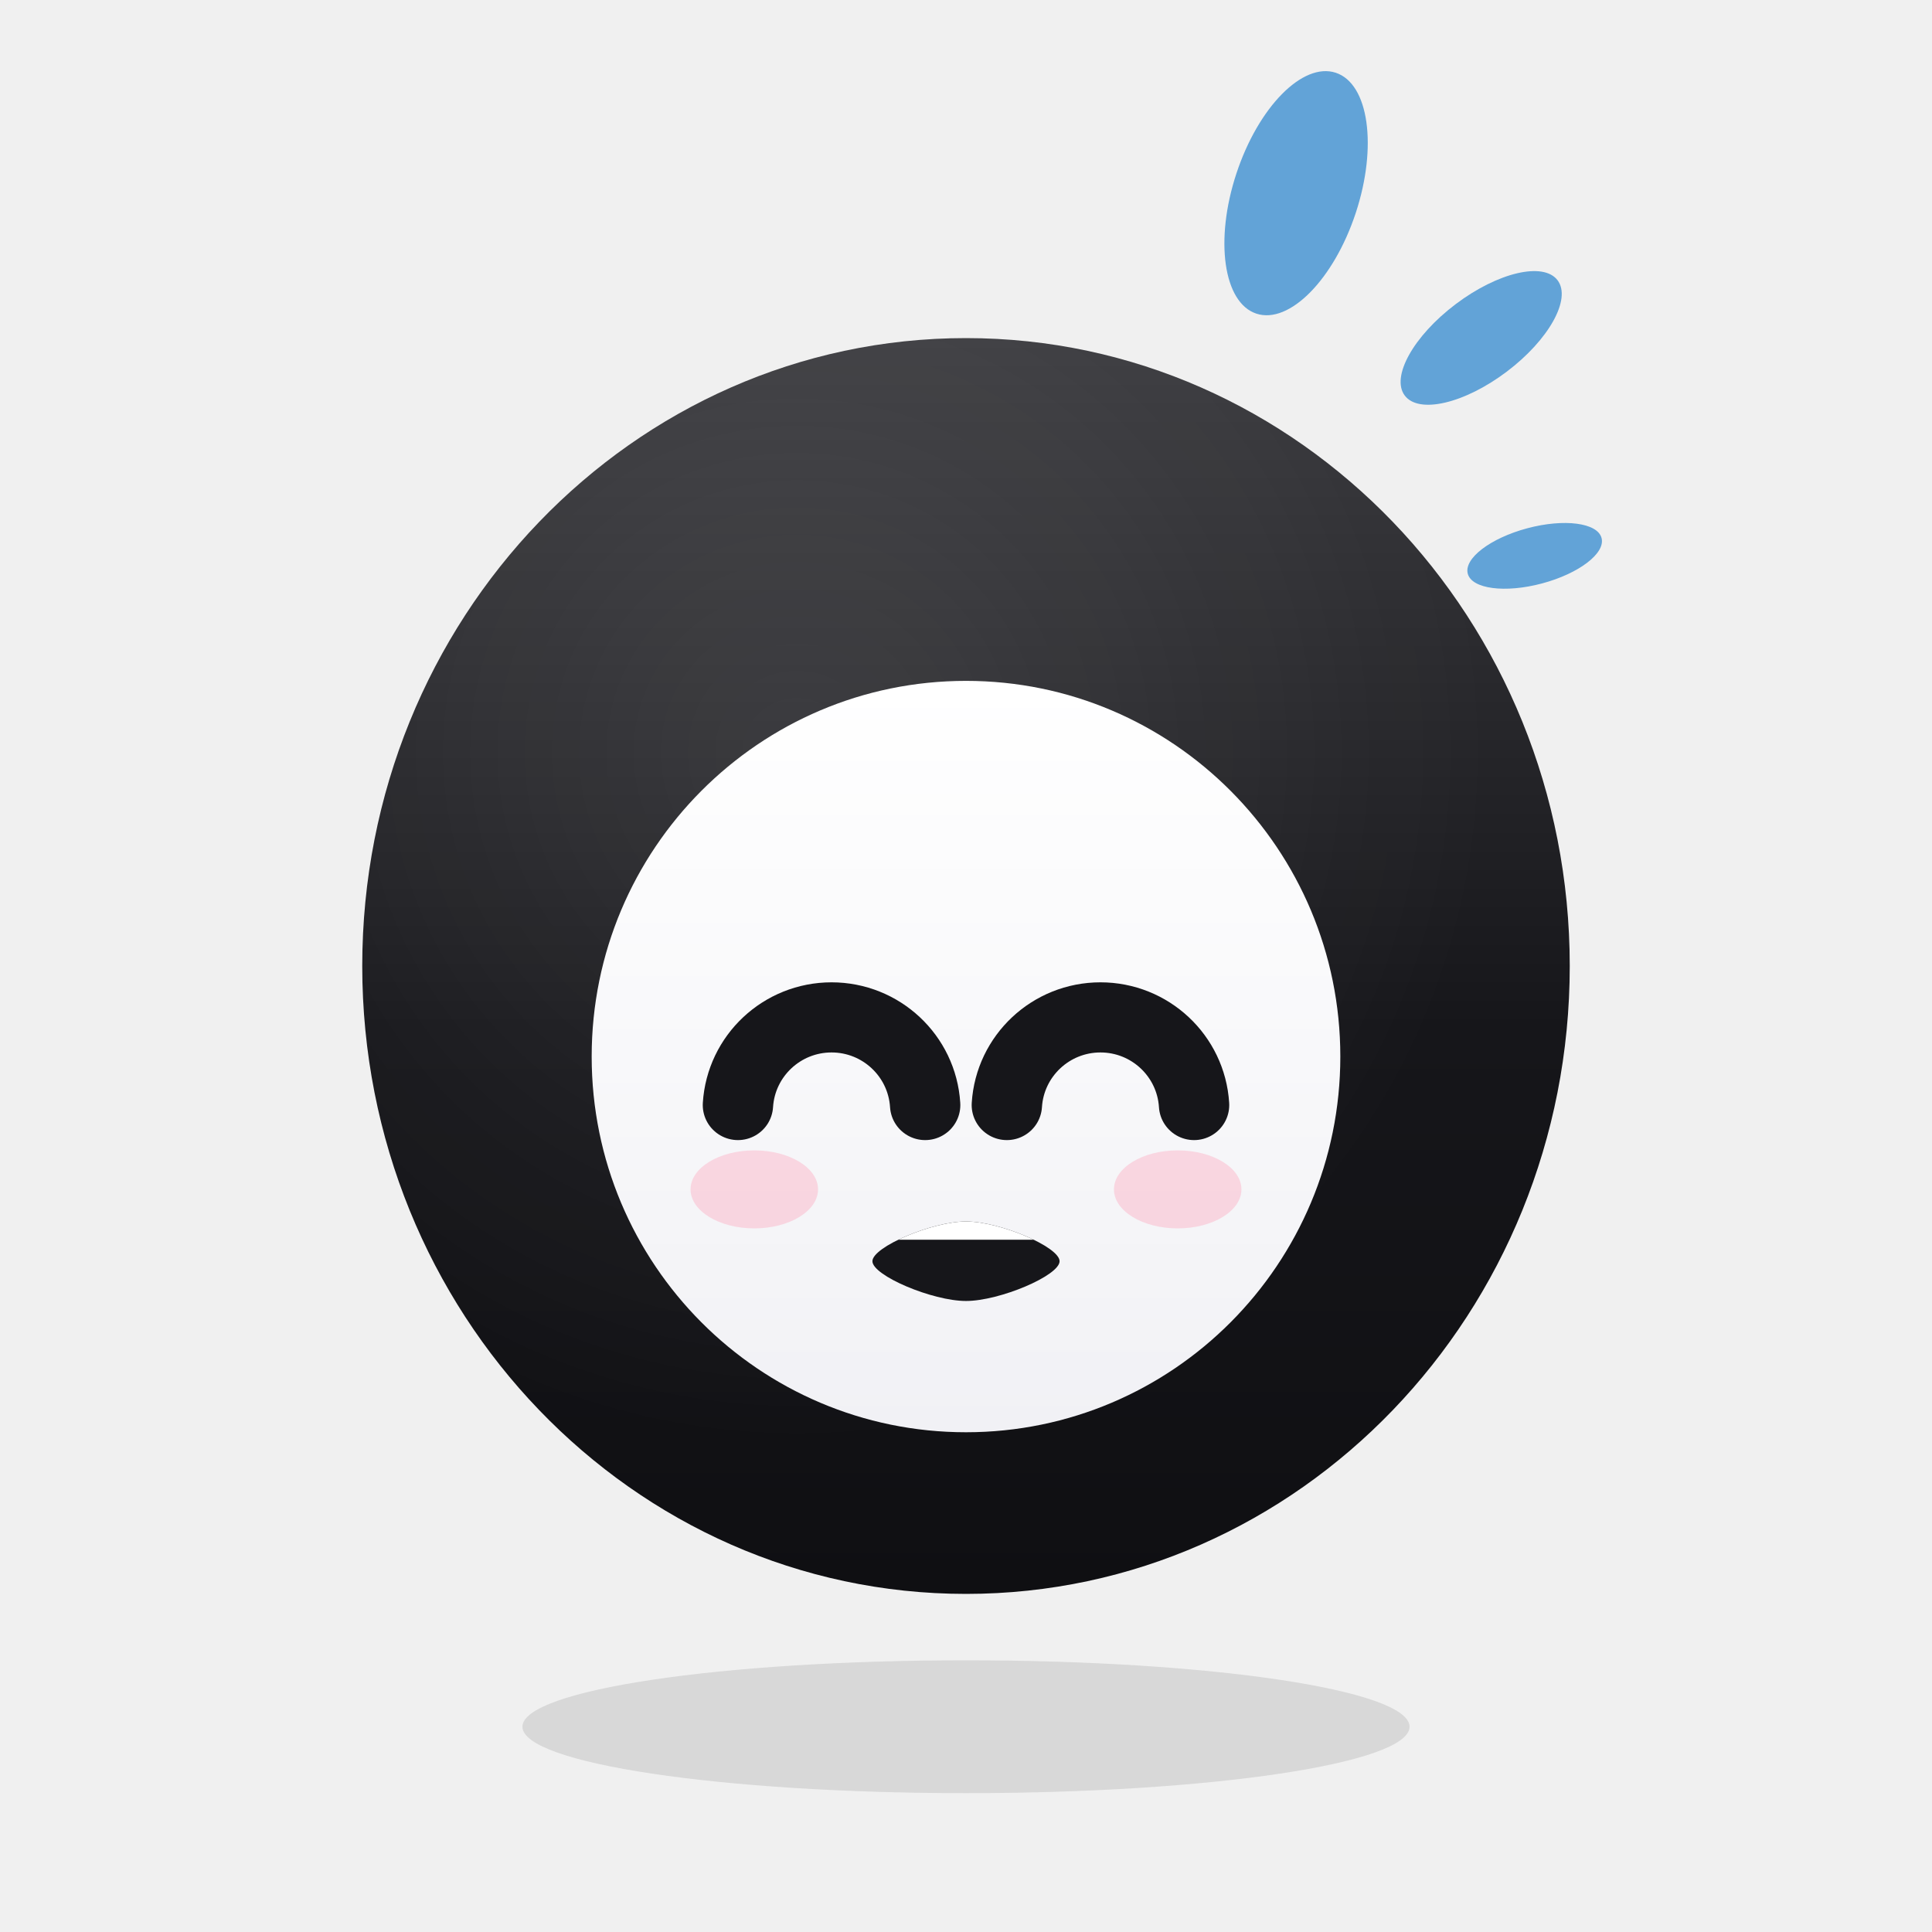
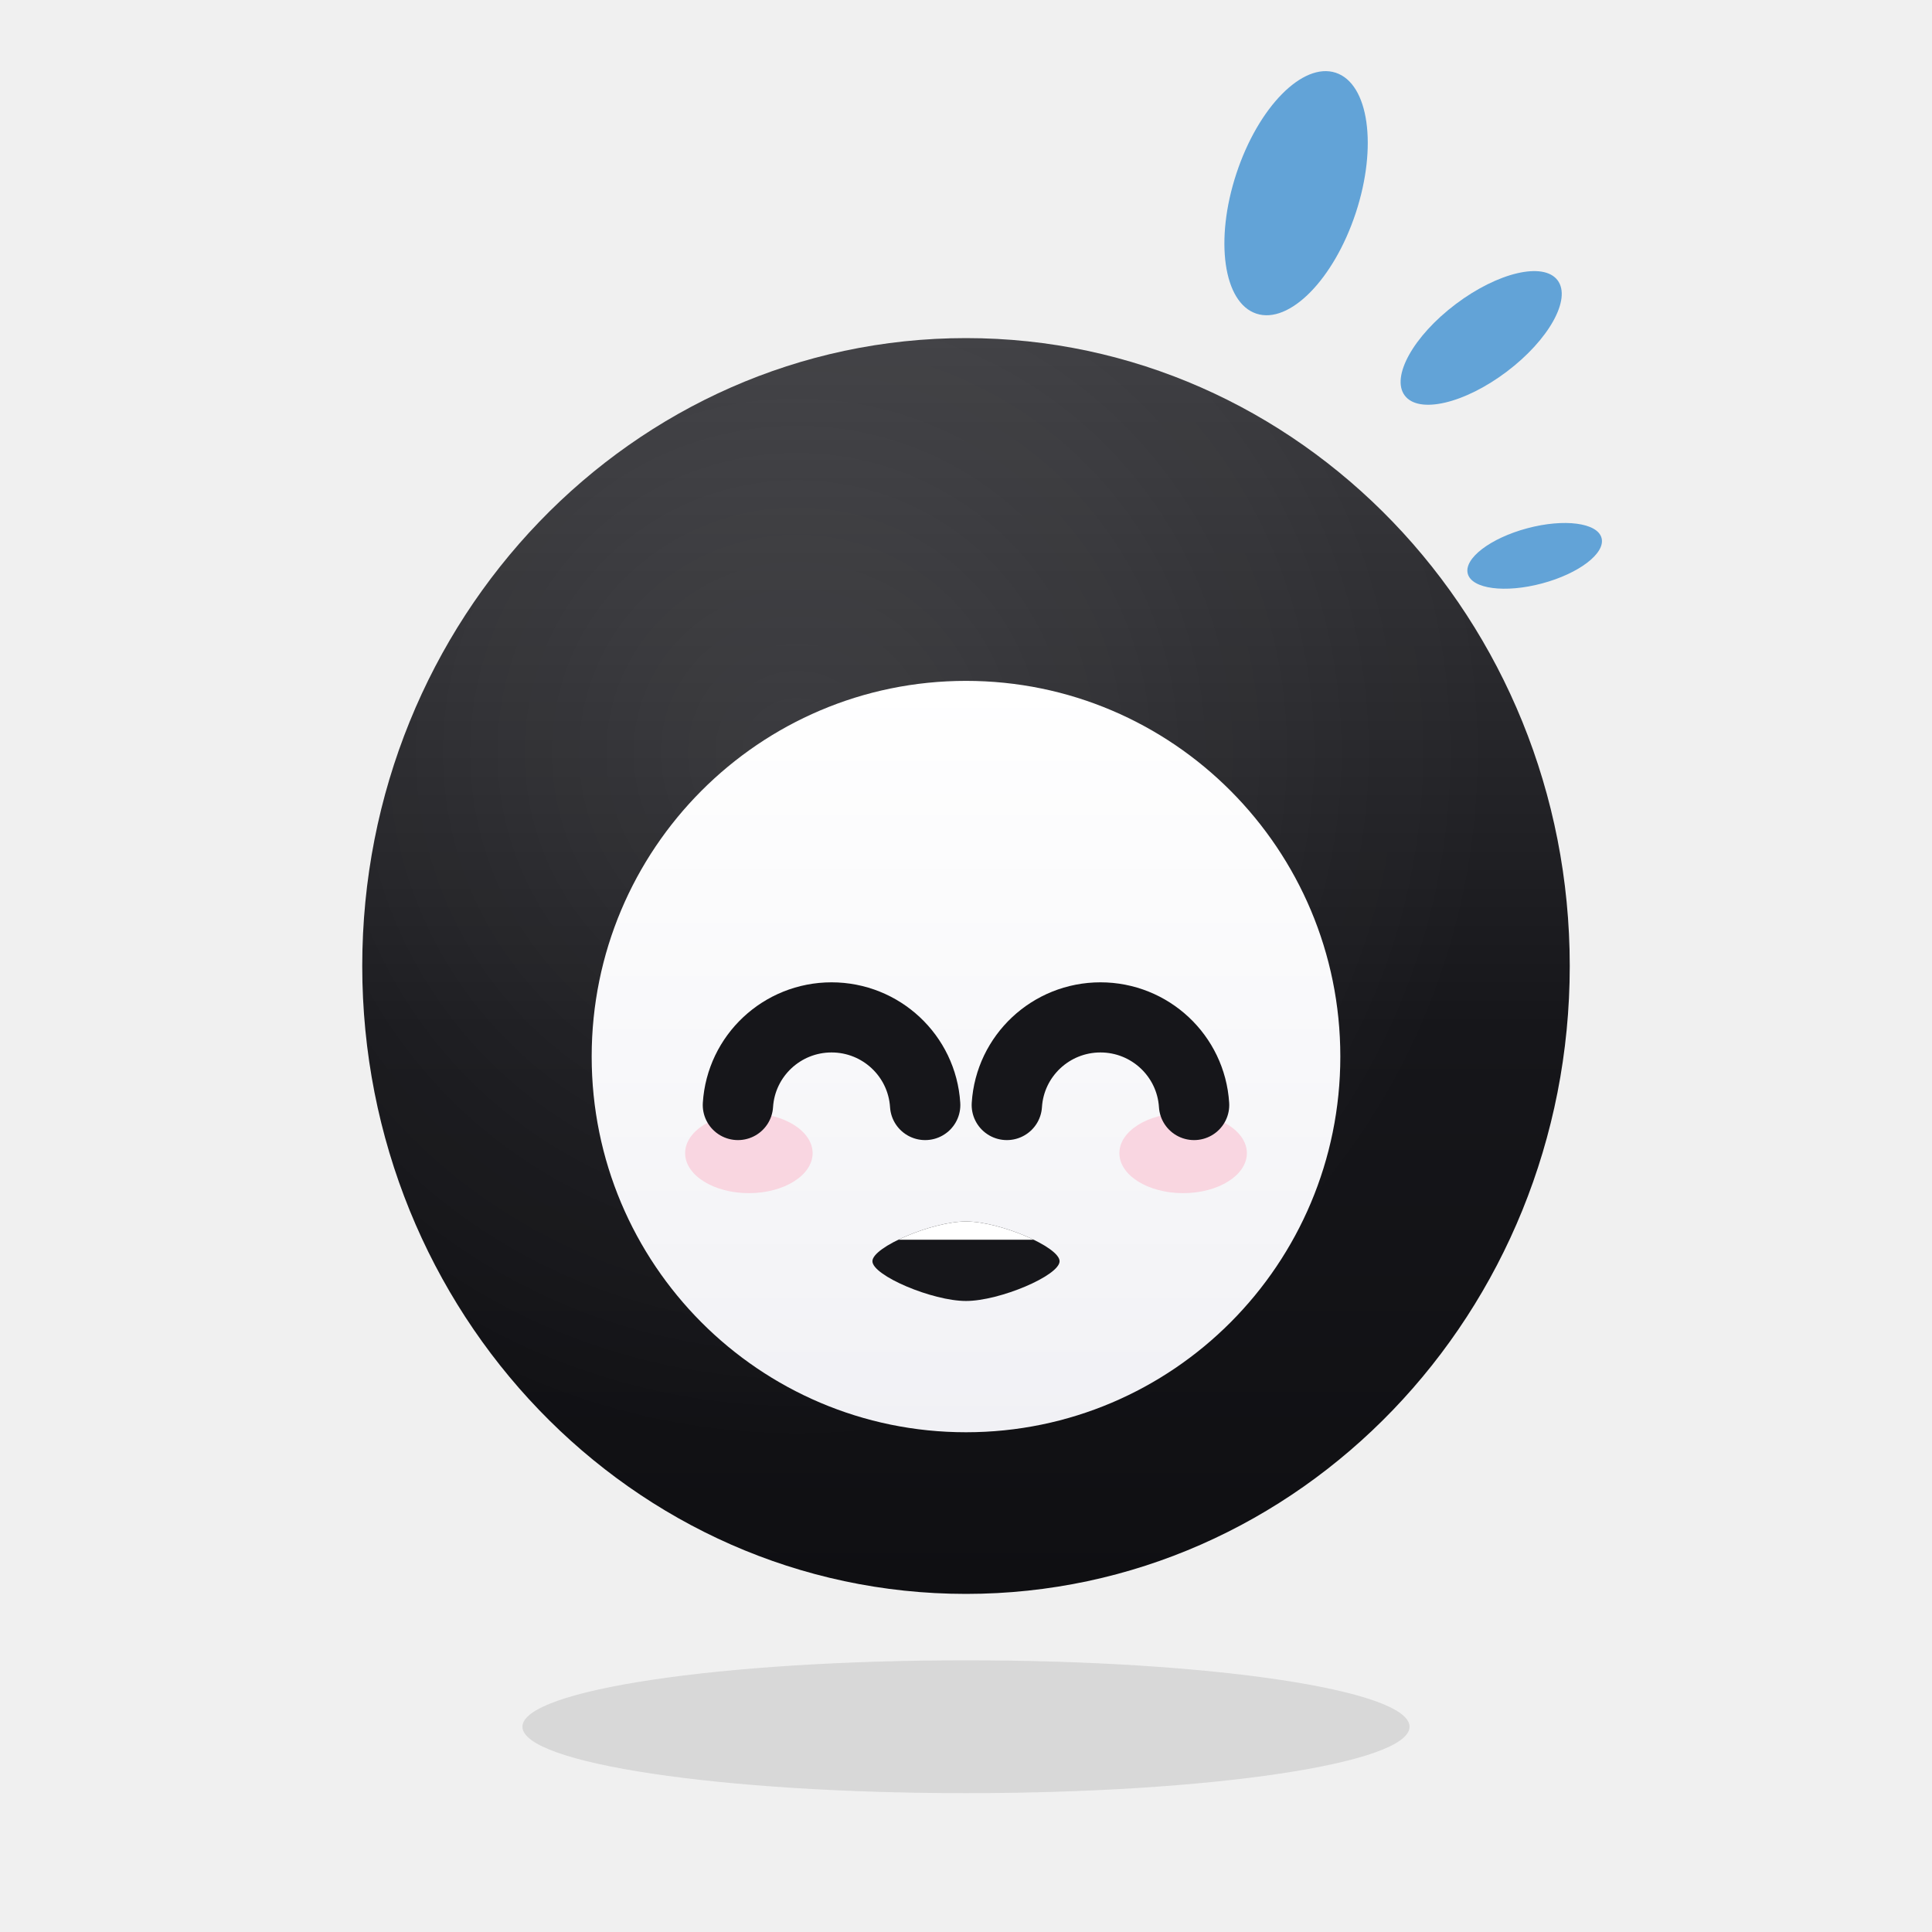
<svg xmlns="http://www.w3.org/2000/svg" width="320" height="320" viewBox="0 0 320 320">
  <defs>
    <linearGradient id="bg0" gradientUnits="userSpaceOnUse" x1="0" y1="-104" x2="0" y2="104">
      <stop offset="0" stop-color="#3b3b3f" />
      <stop offset="0.55" stop-color="#16161A" />
      <stop offset="1" stop-color="#0f0f12" />
    </linearGradient>
    <radialGradient id="bg1" gradientUnits="userSpaceOnUse" cx="-28" cy="-35.36" r="115" fx="-28" fy="-35.36">
      <stop offset="0" stop-color="#FFFFFF" />
      <stop offset="1" stop-color="rgba(255,255,255,0)" />
    </radialGradient>
    <linearGradient id="bg2" gradientUnits="userSpaceOnUse" x1="0" y1="-47.226" x2="0" y2="77.226">
      <stop offset="0" stop-color="#FFFFFF" />
      <stop offset="1" stop-color="#F1F1F5" />
    </linearGradient>
    <clipPath id="bc1">
      <path d="M62 15C62 49.367 34.242 77.226 0 77.226C-34.242 77.226 -62 49.367 -62 15C-62 -19.367 -34.242 -47.226 0 -47.226C34.242 -47.226 62 -19.367 62 15" transform="matrix(1 0 0 1 160 160)" />
    </clipPath>
    <clipPath id="bc2">
      <path d="M-15.5 3.3C-15.5 0.6 -5.58 -4.2 0 -4.2C5.58 -4.2 15.5 0.6 15.5 3.3C15.5 6 5.58 10.8 0 10.8C-5.58 10.8 -15.5 6 -15.5 3.3Z" transform="matrix(1 0 0 0.878 160 206)" />
    </clipPath>
  </defs>
  <path d="M73.467 126C73.467 132.075 40.575 137 0 137C-40.575 137 -73.467 132.075 -73.467 126C-73.467 119.925 -40.575 115 0 115C40.575 115 73.467 119.925 73.467 126" fill="rgba(22,22,26,0.13)" fill-opacity="0.857" transform="matrix(1 0 0 1 160 160)" />
  <path d="M100 0C100 57.438 55.228 104 0 104C-55.228 104 -100 57.438 -100 0C-100 -57.438 -55.228 -104 0 -104C55.228 -104 100 -57.438 100 0" fill="url(#bg0)" transform="matrix(1 0 0 1 160 160)" />
  <path d="M100 0C100 57.438 55.228 104 0 104C-55.228 104 -100 57.438 -100 0C-100 -57.438 -55.228 -104 0 -104C55.228 -104 100 -57.438 100 0" fill="url(#bg1)" fill-opacity="0.1" transform="matrix(1 0 0 1 160 160)" />
  <path d="M62 15C62 49.367 34.242 77.226 0 77.226C-34.242 77.226 -62 49.367 -62 15C-62 -19.367 -34.242 -47.226 0 -47.226C34.242 -47.226 62 -19.367 62 15" fill="url(#bg2)" transform="matrix(1 0 0 1 160 160)" />
-   <path d="M11.5 0C11.5 3.866 6.351 7 0 7C-6.351 7 -11.5 3.866 -11.5 0C-11.5 -3.866 -6.351 -7 0 -7C6.351 -7 11.5 -3.866 11.5 0" fill="rgba(255,138,168,0.42)" fill-opacity="0.7" transform="matrix(0.918 0 0 0.923 124.936 197)" />
-   <path d="M11.5 0C11.5 3.866 6.351 7 0 7C-6.351 7 -11.5 3.866 -11.5 0C-11.5 -3.866 -6.351 -7 0 -7C6.351 -7 11.5 -3.866 11.5 0" fill="rgba(255,138,168,0.42)" fill-opacity="0.7" transform="matrix(0.918 0 0 0.923 195.064 197)" />
+   <path d="M11.5 0C11.5 3.866 6.351 7 0 7C-6.351 7 -11.5 3.866 -11.5 0C-11.5 -3.866 -6.351 -7 0 -7C6.351 -7 11.5 -3.866 11.5 0" fill="rgba(255,138,168,0.42)" fill-opacity="0.7" transform="matrix(0.918 0 0 0.946 124.036 191)" />
+   <path d="M11.5 0C11.5 3.866 6.351 7 0 7C-6.351 7 -11.5 3.866 -11.5 0C-11.5 -3.866 -6.351 -7 0 -7C6.351 -7 11.5 -3.866 11.5 0" fill="rgba(255,138,168,0.42)" fill-opacity="0.7" transform="matrix(0.918 0 0 0.946 195.964 191)" />
  <g clip-path="url(#bc1)">
    <path d="M-15.968 -1.005C-15.438 -9.434 -8.446 -16 0 -16C8.446 -16 15.438 -9.434 15.968 -1.005" fill="none" stroke="#16161A" stroke-width="12" stroke-linecap="round" stroke-linejoin="round" transform="matrix(0.971 0 0 0.968 137.73 184)" />
    <path d="M-15.968 -1.005C-15.438 -9.434 -8.446 -16 0 -16C8.446 -16 15.438 -9.434 15.968 -1.005" fill="none" stroke="#16161A" stroke-width="12" stroke-linecap="round" stroke-linejoin="round" transform="matrix(0.971 0 0 0.968 182.27 184)" />
    <path d="M-15.5 3.3C-15.5 0.6 -5.58 -4.2 0 -4.2C5.58 -4.2 15.5 0.6 15.5 3.3C15.5 6 5.58 10.8 0 10.8C-5.58 10.8 -15.5 6 -15.5 3.3Z" fill="#16161A" transform="matrix(1 0 0 0.878 160 206)" />
    <g clip-path="url(#bc2)">
      <path d="M-15.5 -4.2H15.5V-0.75H-15.5Z" fill="#FFFFFF" transform="matrix(1 0 0 0.878 160 206)" />
    </g>
  </g>
  <path d="M10.407 0C10.407 11.598 5.748 21 0 21C-5.748 21 -10.407 11.598 -10.407 0C-10.407 -11.598 -5.748 -21 0 -21C5.748 -21 10.407 -11.598 10.407 0" fill="#1478C9" fill-opacity="0.644" transform="matrix(0.95 0.313 -0.313 0.95 214.672 32)" />
  <path d="M7.013 0C7.013 8.759 3.873 15.859 0 15.859C-3.873 15.859 -7.013 8.759 -7.013 0C-7.013 -8.759 -3.873 -15.859 0 -15.859C3.873 -15.859 7.013 -8.759 7.013 0" fill="#1478C9" fill-opacity="0.644" transform="matrix(0.602 0.798 -0.798 0.602 245.33 55.971)" />
  <path d="M4.73 0C4.73 6.334 2.612 11.469 0 11.469C-2.612 11.469 -4.73 6.334 -4.73 0C-4.73 -6.334 -2.612 -11.469 0 -11.469C2.612 -11.469 4.73 -6.334 4.73 0" fill="#1478C9" fill-opacity="0.644" transform="matrix(0.258 0.966 -0.966 0.258 254.188 92.067)" />
</svg>
